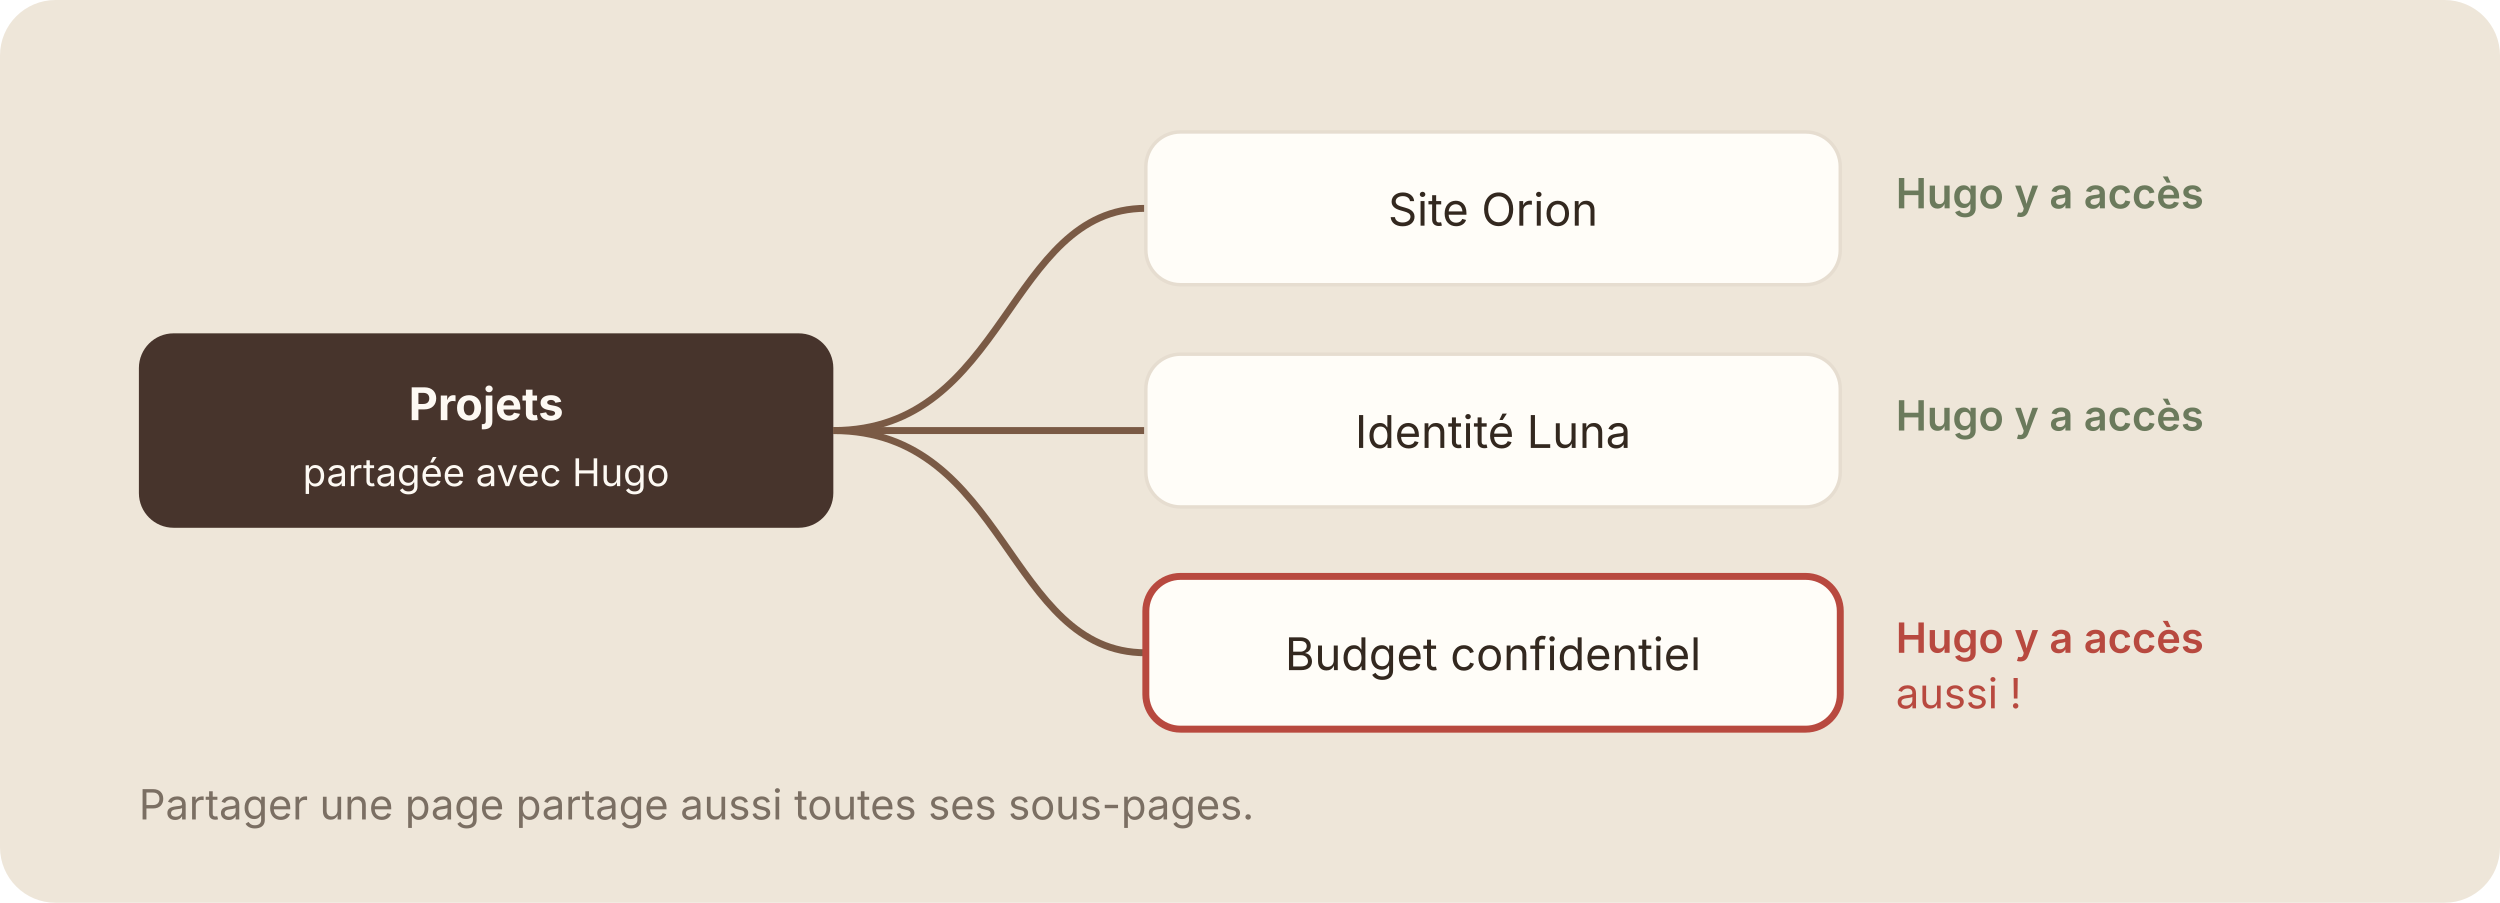
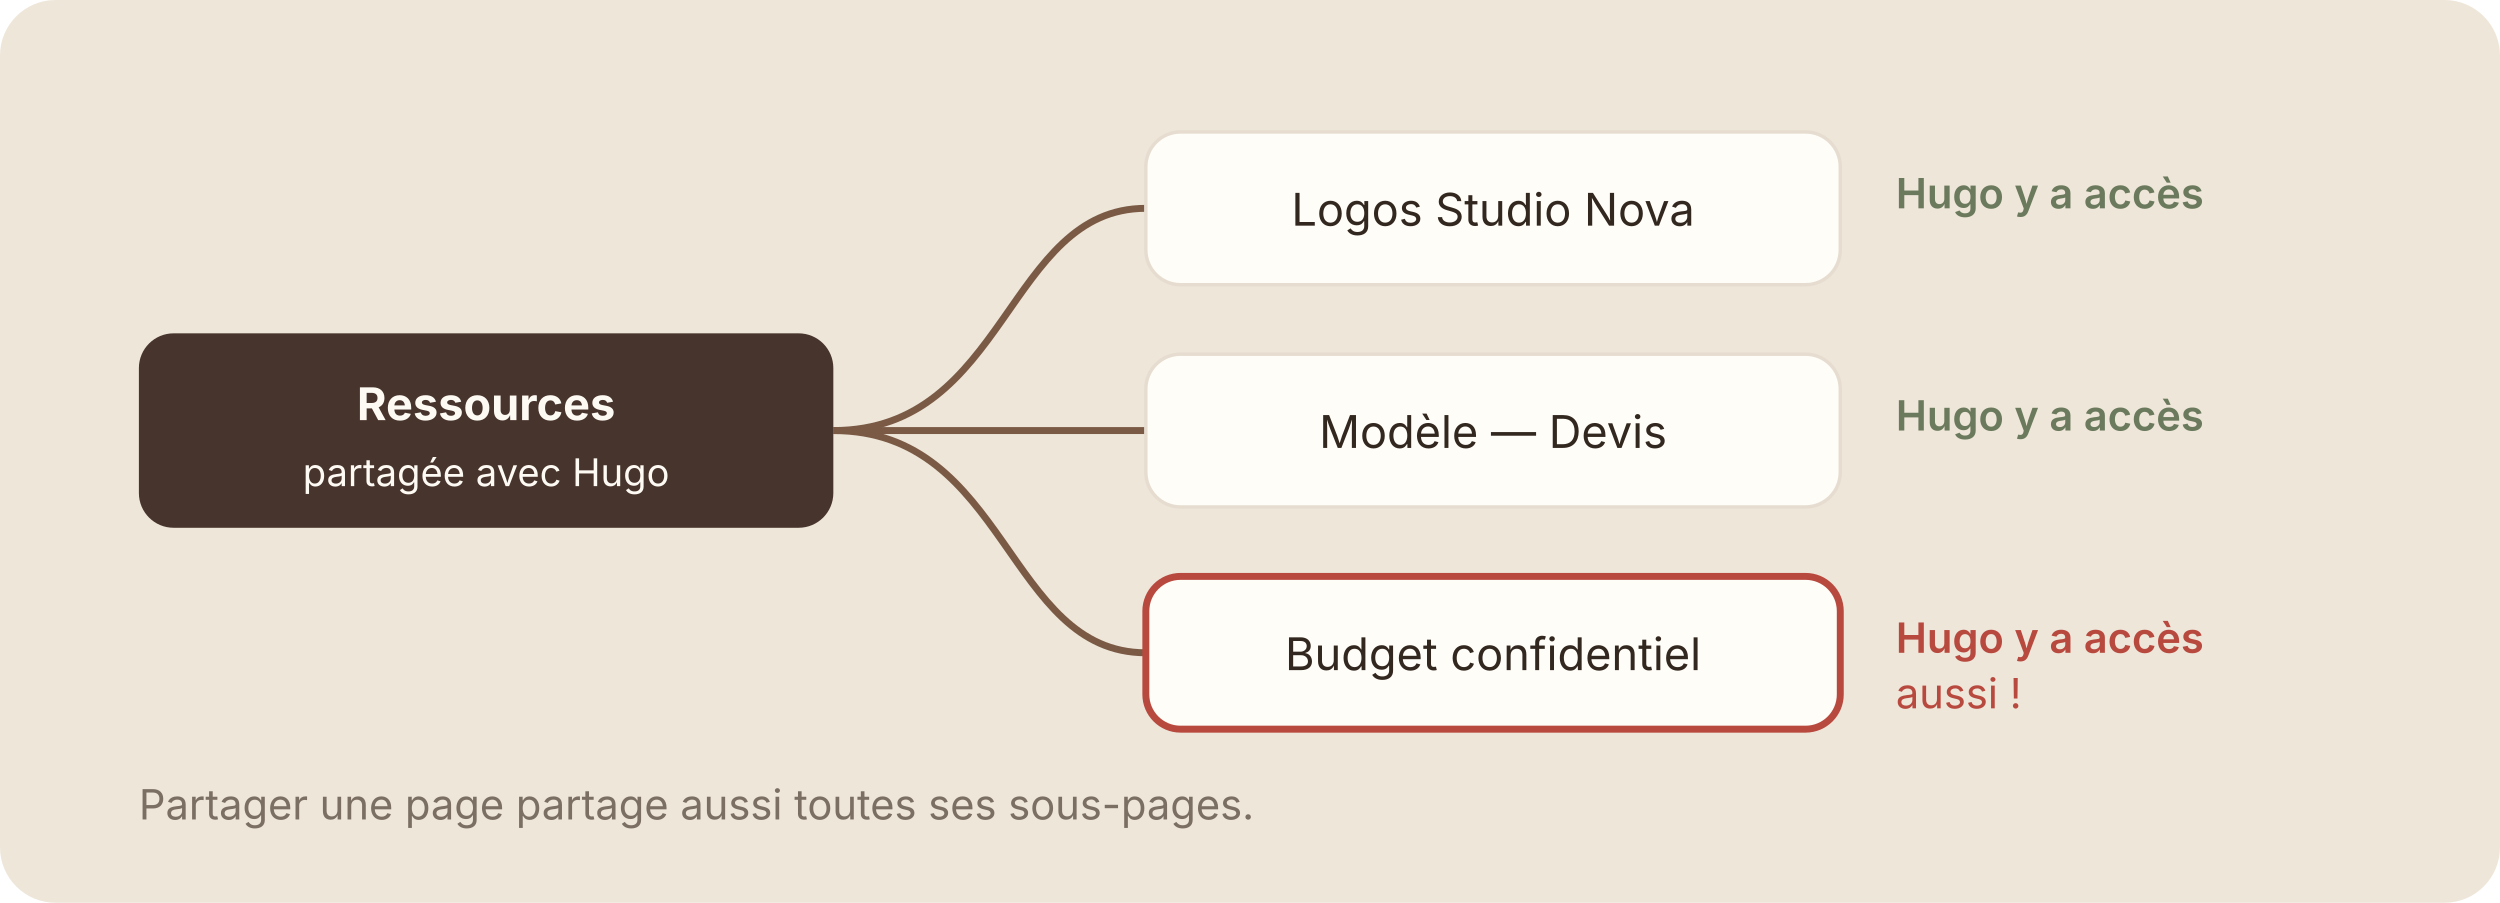
<svg xmlns="http://www.w3.org/2000/svg" viewBox="0 0 720 260" font-family="Inter, system-ui, sans-serif">
  <rect width="720" height="260" rx="16" fill="#eee6d9" />
  <g font-size="13" fill="#33281f">
    <rect x="40" y="96" width="200" height="56" rx="10" fill="#47342c" />
-     <text x="140" y="121" text-anchor="middle" fill="#fdf9f3" font-weight="700">Projets</text>
+     <text x="140" y="121" text-anchor="middle" fill="#fdf9f3" font-weight="700">Ressources</text>
    <text x="140" y="140" text-anchor="middle" fill="#fdf9f3" font-size="11">partagée avec Hugo</text>
    <g fill="none" stroke="#7a5a45" stroke-width="2">
      <path d="M240 124 C290 124 290 60 330 60" />
      <path d="M240 124 H330" />
      <path d="M240 124 C290 124 290 188 330 188" />
    </g>
    <rect x="330" y="38" width="200" height="44" rx="10" fill="#fffdf8" stroke="#e6ddd0" />
-     <text x="430" y="65" text-anchor="middle">Site Orion</text>
+     <text x="430" y="65" text-anchor="middle">Logos Studio Nova</text>
    <rect x="330" y="102" width="200" height="44" rx="10" fill="#fffdf8" stroke="#e6ddd0" />
-     <text x="430" y="129" text-anchor="middle">Identité Luna</text>
+     <text x="430" y="129" text-anchor="middle">Modèle — Devis</text>
    <rect x="330" y="166" width="200" height="44" rx="10" fill="#fffdf8" stroke="#b8493f" stroke-width="2" />
    <text x="430" y="193" text-anchor="middle">Budget confidentiel</text>
    <text x="546" y="60" font-size="12" fill="#6b7a5c" font-weight="600">Hugo y a accès</text>
    <text x="546" y="124" font-size="12" fill="#6b7a5c" font-weight="600">Hugo y a accès</text>
    <text x="546" y="188" font-size="12" fill="#b8493f" font-weight="600">Hugo y a accès</text>
    <text x="546" y="204" font-size="12" fill="#b8493f">aussi !</text>
    <text x="40" y="236" font-size="12" fill="#7b6f63">Partager une page partage aussi toutes ses sous-pages.</text>
  </g>
</svg>
